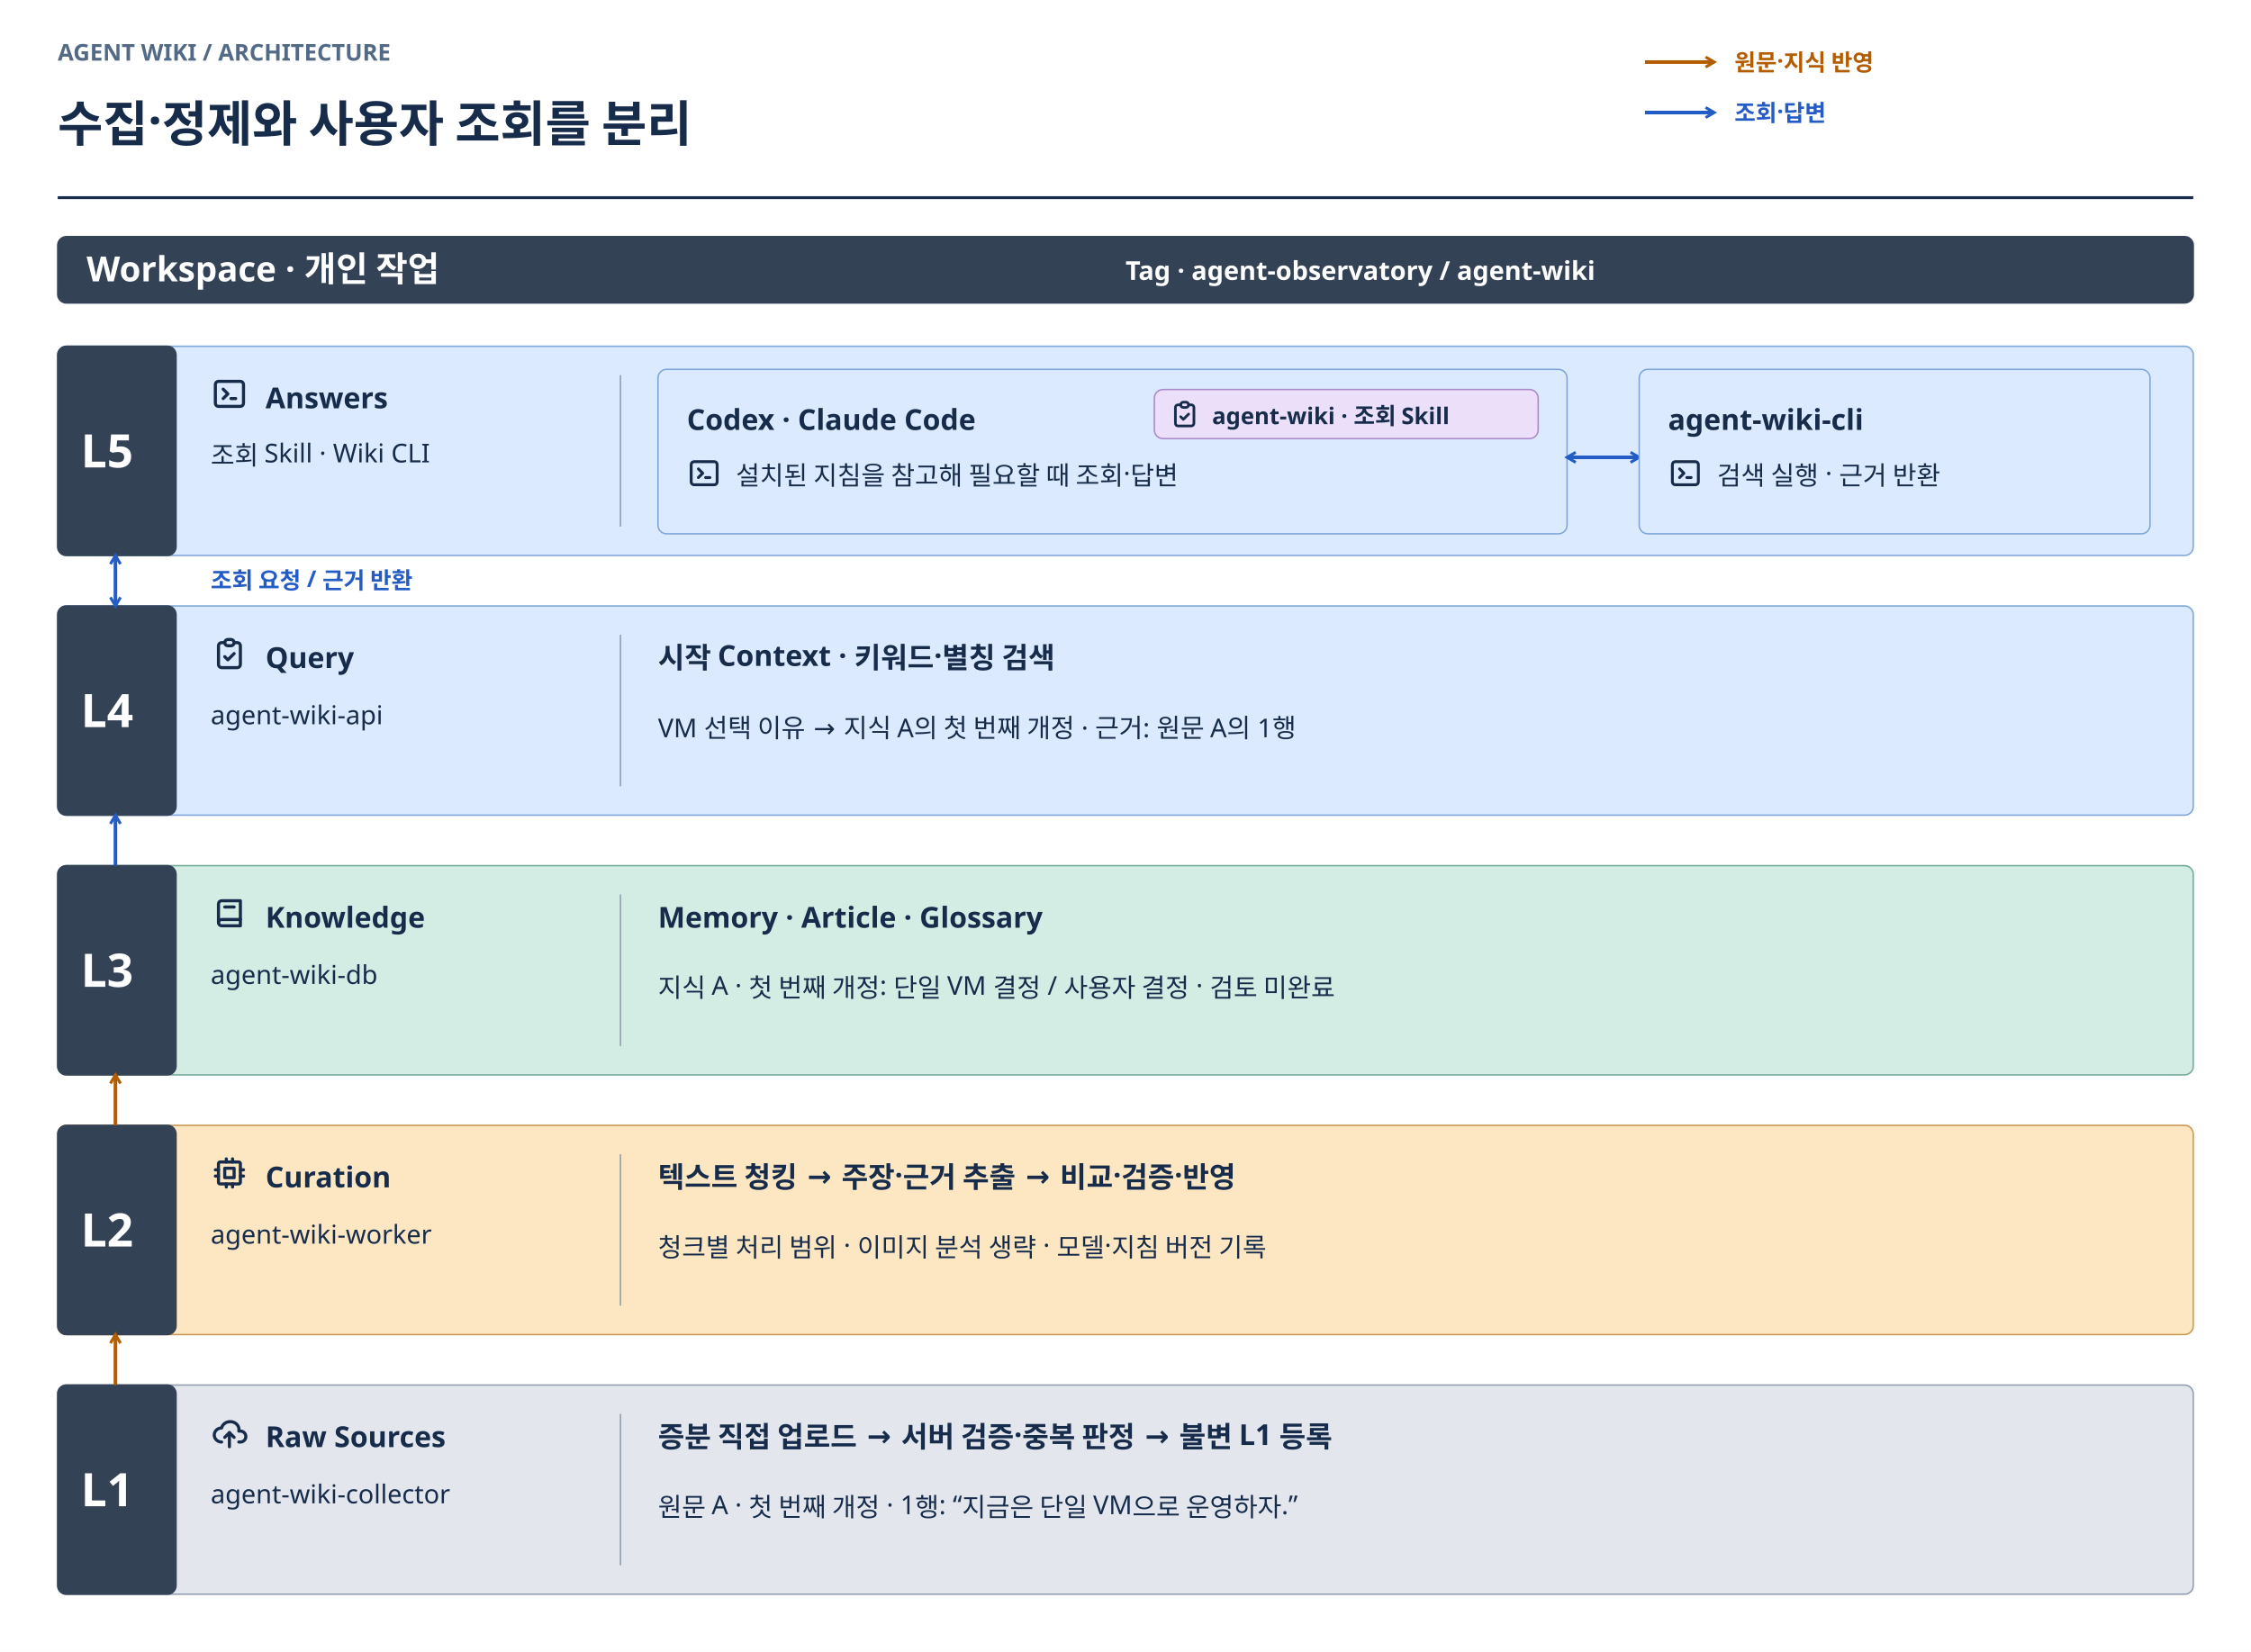
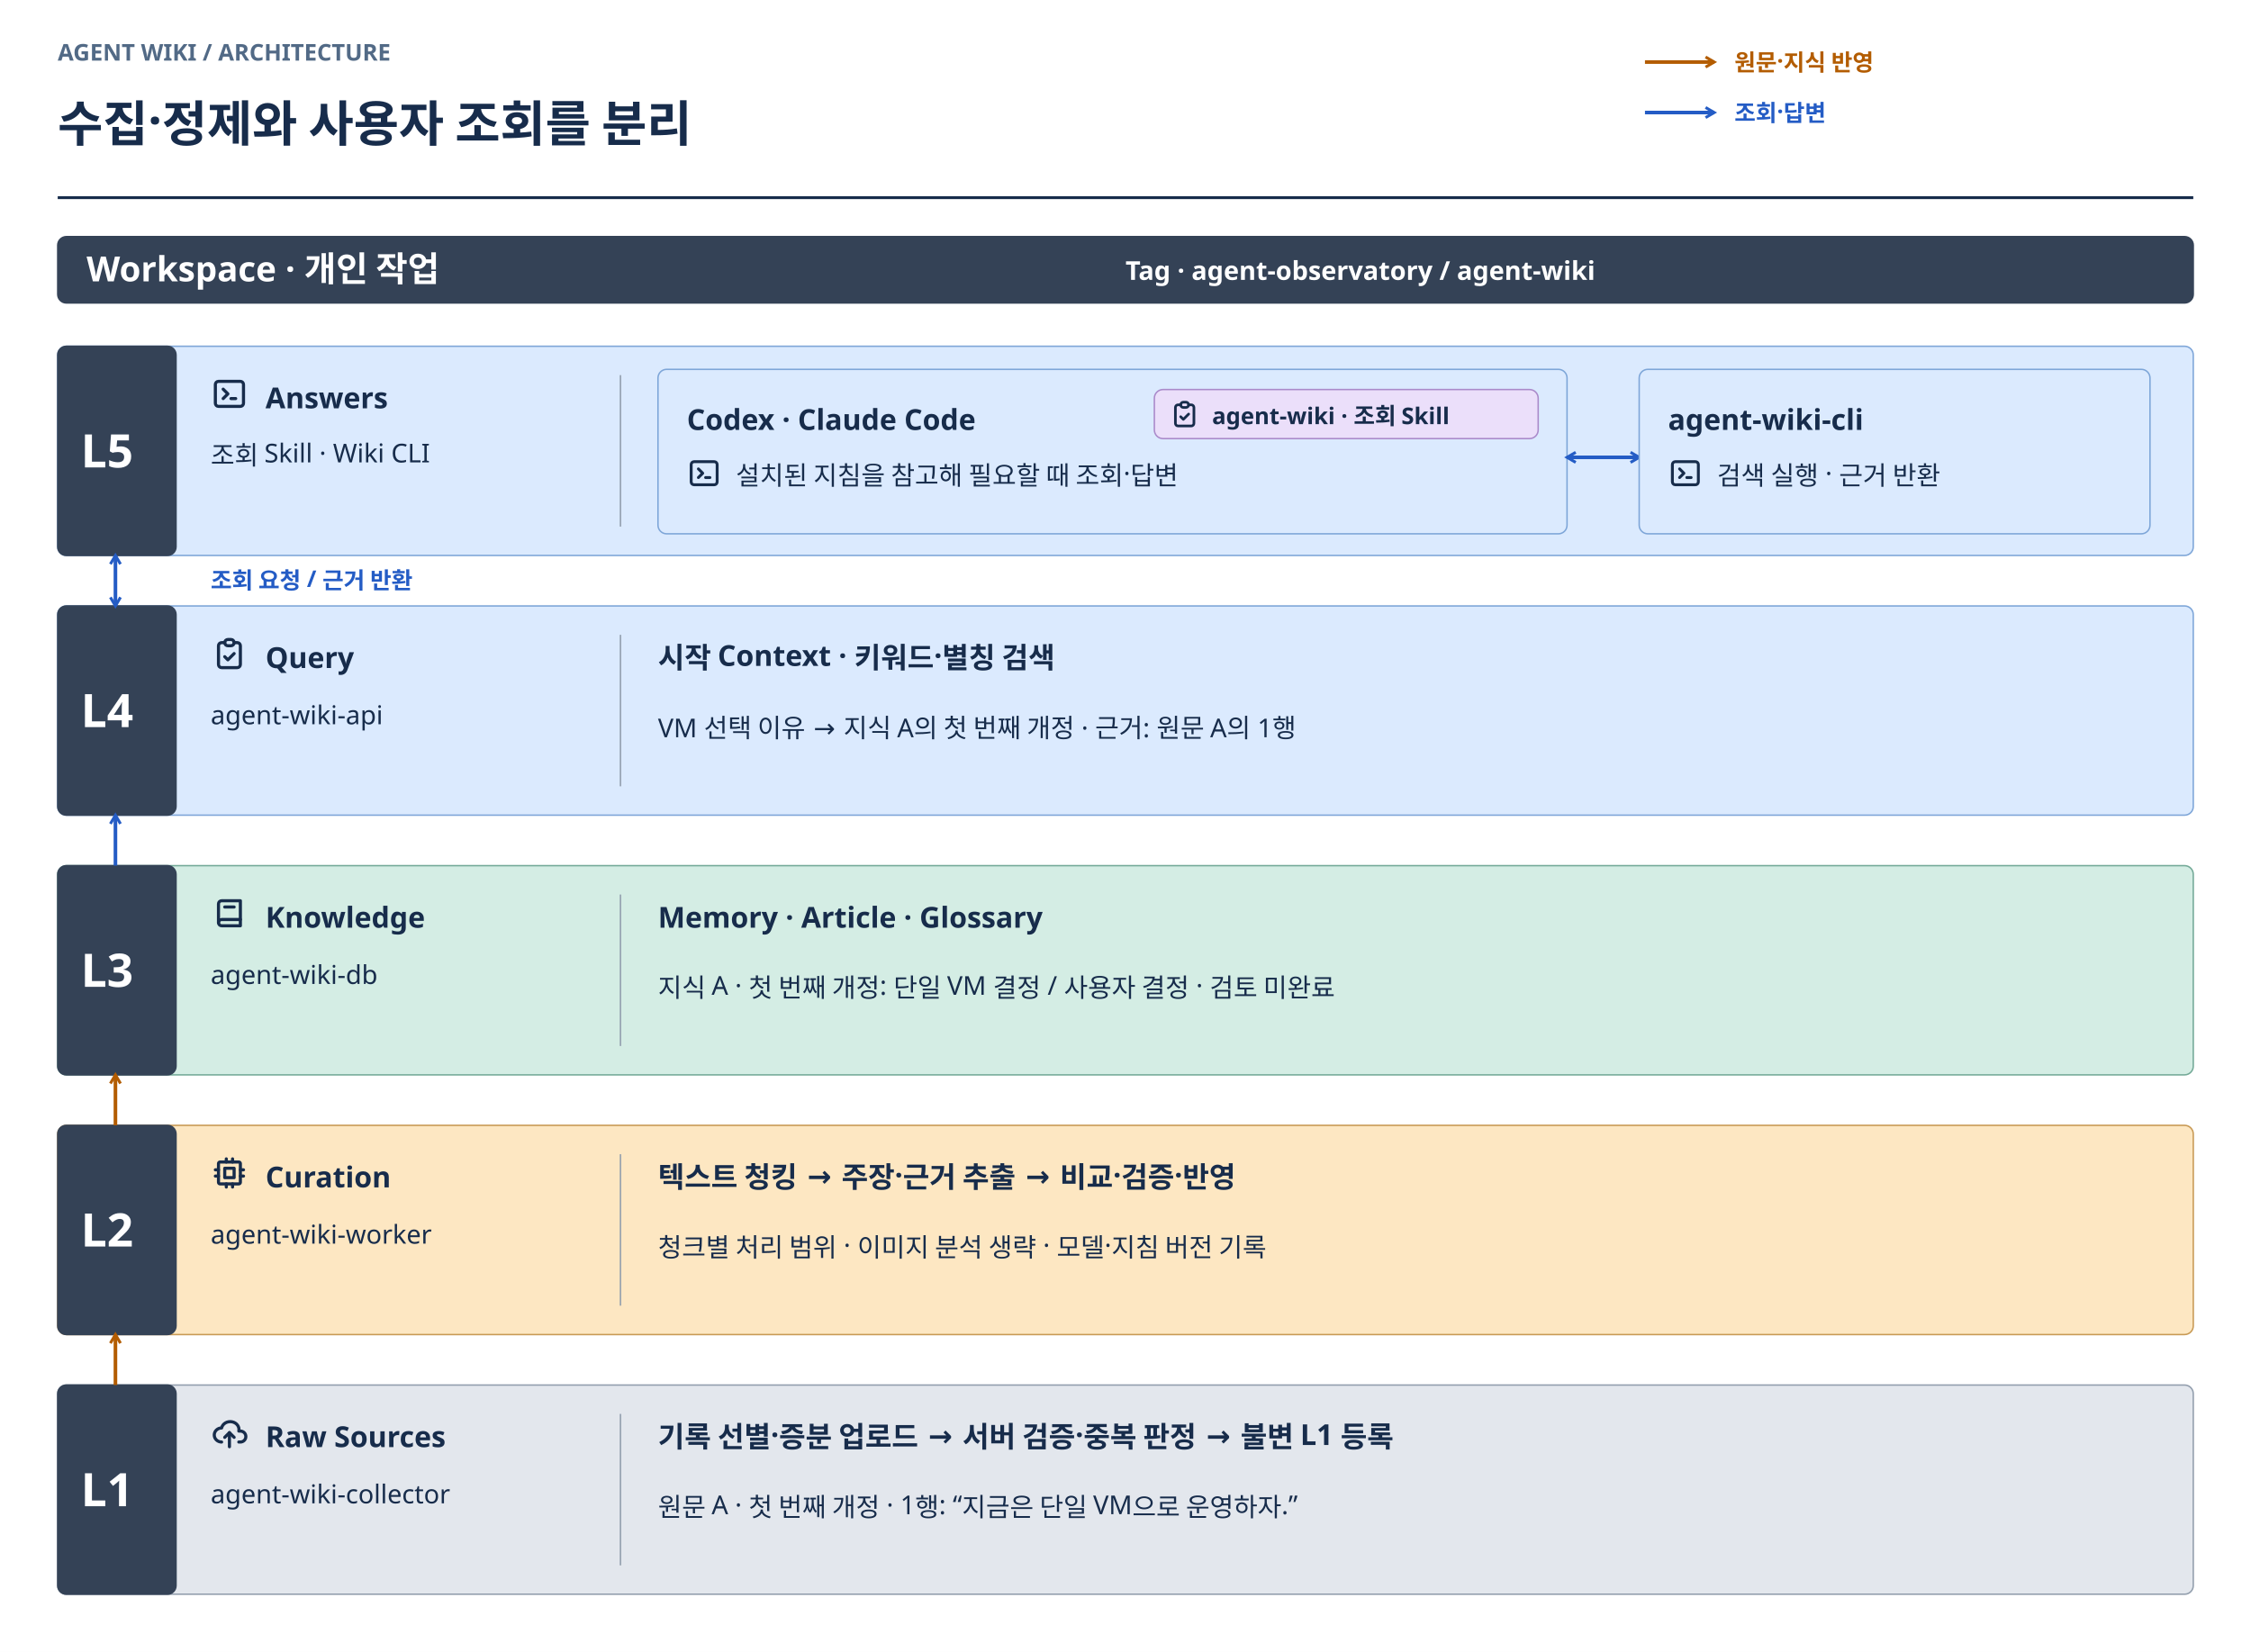
<svg xmlns="http://www.w3.org/2000/svg" width="1560" height="1145" viewBox="0 0 1560 1145" role="img" aria-labelledby="title desc">
  <defs>
    <marker id="arrow-ingest" markerWidth="9" markerHeight="9" refX="7" refY="4.5" orient="auto-start-reverse" markerUnits="userSpaceOnUse">
      <path d="M1 1 L7 4.5 L1 8" fill="none" stroke="#B35C00" stroke-width="2" />
    </marker>
    <marker id="arrow-query" markerWidth="9" markerHeight="9" refX="7" refY="4.5" orient="auto-start-reverse" markerUnits="userSpaceOnUse">
      <path d="M1 1 L7 4.5 L1 8" fill="none" stroke="#245CC5" stroke-width="2" />
    </marker>
    <marker id="arrow-ops" markerWidth="9" markerHeight="9" refX="7" refY="4.5" orient="auto-start-reverse" markerUnits="userSpaceOnUse">
      <path d="M1 1 L7 4.5 L1 8" fill="none" stroke="#68778B" stroke-width="2" />
    </marker>
    <marker id="arrow-relation" markerWidth="9" markerHeight="9" refX="7" refY="4.5" orient="auto-start-reverse" markerUnits="userSpaceOnUse">
      <path d="M1 1 L7 4.5 L1 8" fill="none" stroke="#8054A3" stroke-width="2" />
    </marker>
  </defs>
  <g font-family="Noto Sans KR, sans-serif">
    <rect width="1560" height="1145" fill="#FFFFFF" />
    <text x="40" y="42" font-size="16" font-weight="700" fill="#526A86">AGENT WIKI / ARCHITECTURE</text>
    <text x="40" y="98" font-size="34" font-weight="700" fill="#172C4B">수집·정제와 사용자 조회를 분리</text>
    <path d="M40 137 H1520" stroke="#172C4B" stroke-width="2" />
    <path d="M1140 43 H1188" fill="none" stroke="#B35C00" stroke-width="2.5" stroke-linejoin="round" marker-end="url(#arrow-ingest)" />
    <text x="1202" y="49" font-size="16" font-weight="700" fill="#B35C00">원문·지식 반영</text>
    <path d="M1140 78 H1188" fill="none" stroke="#245CC5" stroke-width="2.5" stroke-linejoin="round" marker-end="url(#arrow-query)" />
    <text x="1202" y="84" font-size="16" font-weight="700" fill="#245CC5">조회·답변</text>
    <rect x="40" y="164" width="1480" height="46" rx="6" fill="#344256" stroke="#344256" />
    <text x="60" y="195" font-size="24" font-weight="700" fill="#FFFFFF">Workspace · 개인 작업</text>
    <text x="780" y="194" font-size="18" font-weight="700" fill="#FFFFFF">Tag · agent-observatory / agent-wiki</text>
    <rect x="40" y="240" width="1480" height="145" rx="6" fill="#DBEAFE" stroke="#7EA6D8" />
    <rect x="40" y="240" width="82" height="145" rx="6" fill="#344256" stroke="#344256" />
    <text x="56" y="324" font-size="32" font-weight="700" fill="#FFFFFF">L5</text>
    <svg width="26" height="26" viewBox="0 0 24 24" fill="none" stroke="currentColor" stroke-width="2" stroke-linecap="round" stroke-linejoin="round" x="146" y="260" color="#172C4B">
      <path d="M8 9l3 3l-3 3" />
      <path d="M13 15l3 0" />
      <path d="M3 4m0 2a2 2 0 0 1 2 -2h14a2 2 0 0 1 2 2v12a2 2 0 0 1 -2 2h-14a2 2 0 0 1 -2 -2z" />
    </svg>
    <text x="184" y="283" font-size="20" font-weight="700" fill="#172C4B">Answers</text>
    <text x="146" y="322" font-size="18" font-weight="400" fill="#172C4B">조회 Skill · Wiki CLI</text>
    <path d="M430 260 V365" stroke="#929EAD" />
    <rect x="456" y="256" width="630" height="114" rx="6" fill="#DBEAFE" stroke="#7EA6D8" />
    <text x="476" y="298" font-size="20" font-weight="700" fill="#172C4B">Codex · Claude Code</text>
    <svg width="24" height="24" viewBox="0 0 24 24" fill="none" stroke="currentColor" stroke-width="2" stroke-linecap="round" stroke-linejoin="round" x="476" y="316" color="#172C4B">
      <path d="M8 9l3 3l-3 3" />
      <path d="M13 15l3 0" />
      <path d="M3 4m0 2a2 2 0 0 1 2 -2h14a2 2 0 0 1 2 2v12a2 2 0 0 1 -2 2h-14a2 2 0 0 1 -2 -2z" />
    </svg>
    <text x="510" y="336" font-size="18" font-weight="400" fill="#172C4B">설치된 지침을 참고해 필요할 때 조회·답변</text>
    <rect x="800" y="270" width="266" height="34" rx="6" fill="#EBDFFA" stroke="#AA8ACA" />
    <svg width="22" height="22" viewBox="0 0 24 24" fill="none" stroke="currentColor" stroke-width="2" stroke-linecap="round" stroke-linejoin="round" x="810" y="276" color="#172C4B">
      <path d="M9 5h-2a2 2 0 0 0 -2 2v12a2 2 0 0 0 2 2h10a2 2 0 0 0 2 -2v-12a2 2 0 0 0 -2 -2h-2" />
      <path d="M9 3m0 2a2 2 0 0 1 2 -2h2a2 2 0 0 1 2 2v0a2 2 0 0 1 -2 2h-2a2 2 0 0 1 -2 -2z" />
      <path d="M9 14l2 2l4 -4" />
    </svg>
    <text x="840" y="294" font-size="16" font-weight="700" fill="#172C4B">agent-wiki · 조회 Skill</text>
    <path d="M1086 317 H1136" fill="none" stroke="#245CC5" stroke-width="2.5" stroke-linejoin="round" marker-end="url(#arrow-query)" marker-start="url(#arrow-query)" />
    <rect x="1136" y="256" width="354" height="114" rx="6" fill="#DBEAFE" stroke="#7EA6D8" />
    <text x="1156" y="298" font-size="20" font-weight="700" fill="#172C4B">agent-wiki-cli</text>
    <svg width="24" height="24" viewBox="0 0 24 24" fill="none" stroke="currentColor" stroke-width="2" stroke-linecap="round" stroke-linejoin="round" x="1156" y="316" color="#172C4B">
      <path d="M8 9l3 3l-3 3" />
      <path d="M13 15l3 0" />
      <path d="M3 4m0 2a2 2 0 0 1 2 -2h14a2 2 0 0 1 2 2v12a2 2 0 0 1 -2 2h-14a2 2 0 0 1 -2 -2z" />
    </svg>
    <text x="1190" y="336" font-size="18" font-weight="400" fill="#172C4B">검색 실행 · 근거 반환</text>
    <rect x="40" y="420" width="1480" height="145" rx="6" fill="#DBEAFE" stroke="#7EA6D8" />
    <rect x="40" y="420" width="82" height="145" rx="6" fill="#344256" stroke="#344256" />
    <text x="56" y="504" font-size="32" font-weight="700" fill="#FFFFFF">L4</text>
    <svg width="26" height="26" viewBox="0 0 24 24" fill="none" stroke="currentColor" stroke-width="2" stroke-linecap="round" stroke-linejoin="round" x="146" y="440" color="#172C4B">
      <path d="M9 5h-2a2 2 0 0 0 -2 2v12a2 2 0 0 0 2 2h10a2 2 0 0 0 2 -2v-12a2 2 0 0 0 -2 -2h-2" />
      <path d="M9 3m0 2a2 2 0 0 1 2 -2h2a2 2 0 0 1 2 2v0a2 2 0 0 1 -2 2h-2a2 2 0 0 1 -2 -2z" />
      <path d="M9 14l2 2l4 -4" />
    </svg>
    <text x="184" y="463" font-size="20" font-weight="700" fill="#172C4B">Query</text>
    <text x="146" y="502" font-size="18" font-weight="400" fill="#172C4B">agent-wiki-api</text>
    <path d="M430 440 V545" stroke="#929EAD" />
    <text x="456" y="463" font-size="20" font-weight="700" fill="#172C4B">시작 Context · 키워드·별칭 검색</text>
    <text x="456" y="511" font-size="18" font-weight="400" fill="#172C4B">VM 선택 이유 → 지식 A의 첫 번째 개정 · 근거: 원문 A의 1행</text>
    <path d="M80 420 V385" fill="none" stroke="#245CC5" stroke-width="2.5" stroke-linejoin="round" marker-end="url(#arrow-query)" marker-start="url(#arrow-query)" />
    <text x="146" y="408" font-size="16" font-weight="700" fill="#245CC5">조회 요청 / 근거 반환</text>
    <rect x="40" y="600" width="1480" height="145" rx="6" fill="#D4EDE4" stroke="#74AA98" />
    <rect x="40" y="600" width="82" height="145" rx="6" fill="#344256" stroke="#344256" />
    <text x="56" y="684" font-size="32" font-weight="700" fill="#FFFFFF">L3</text>
    <svg width="26" height="26" viewBox="0 0 24 24" fill="none" stroke="currentColor" stroke-width="2" stroke-linecap="round" stroke-linejoin="round" x="146" y="620" color="#172C4B">
      <path d="M19 4v16h-12a2 2 0 0 1 -2 -2v-12a2 2 0 0 1 2 -2h12z" />
      <path d="M19 16h-12a2 2 0 0 0 -2 2" />
      <path d="M9 8h6" />
    </svg>
    <text x="184" y="643" font-size="20" font-weight="700" fill="#172C4B">Knowledge</text>
    <text x="146" y="682" font-size="18" font-weight="400" fill="#172C4B">agent-wiki-db</text>
    <path d="M430 620 V725" stroke="#929EAD" />
    <text x="456" y="643" font-size="20" font-weight="700" fill="#172C4B">Memory · Article · Glossary</text>
    <text x="456" y="691" font-size="18" font-weight="400" fill="#172C4B">지식 A · 첫 번째 개정: 단일 VM 결정 / 사용자 결정 · 검토 미완료</text>
    <path d="M80 600 V565" fill="none" stroke="#245CC5" stroke-width="2.5" stroke-linejoin="round" marker-end="url(#arrow-query)" />
    <rect x="40" y="780" width="1480" height="145" rx="6" fill="#FDE7C2" stroke="#C89A55" />
    <rect x="40" y="780" width="82" height="145" rx="6" fill="#344256" stroke="#344256" />
    <text x="56" y="864" font-size="32" font-weight="700" fill="#FFFFFF">L2</text>
    <svg width="26" height="26" viewBox="0 0 24 24" fill="none" stroke="currentColor" stroke-width="2" stroke-linecap="round" stroke-linejoin="round" x="146" y="800" color="#172C4B">
      <path d="M5 5m0 1a1 1 0 0 1 1 -1h12a1 1 0 0 1 1 1v12a1 1 0 0 1 -1 1h-12a1 1 0 0 1 -1 -1z" />
      <path d="M9 9h6v6h-6z" />
      <path d="M3 10h2" />
      <path d="M3 14h2" />
      <path d="M10 3v2" />
      <path d="M14 3v2" />
      <path d="M21 10h-2" />
      <path d="M21 14h-2" />
      <path d="M14 21v-2" />
      <path d="M10 21v-2" />
    </svg>
    <text x="184" y="823" font-size="20" font-weight="700" fill="#172C4B">Curation</text>
    <text x="146" y="862" font-size="18" font-weight="400" fill="#172C4B">agent-wiki-worker</text>
    <path d="M430 800 V905" stroke="#929EAD" />
    <text x="456" y="823" font-size="20" font-weight="700" fill="#172C4B">텍스트 청킹 → 주장·근거 추출 → 비교·검증·반영</text>
    <text x="456" y="871" font-size="18" font-weight="400" fill="#172C4B">청크별 처리 범위 · 이미지 분석 생략 · 모델·지침 버전 기록</text>
    <path d="M80 780 V745" fill="none" stroke="#B35C00" stroke-width="2.5" stroke-linejoin="round" marker-end="url(#arrow-ingest)" />
    <rect x="40" y="960" width="1480" height="145" rx="6" fill="#E3E7ED" stroke="#929EAD" />
    <rect x="40" y="960" width="82" height="145" rx="6" fill="#344256" stroke="#344256" />
    <text x="56" y="1044" font-size="32" font-weight="700" fill="#FFFFFF">L1</text>
    <svg width="26" height="26" viewBox="0 0 24 24" fill="none" stroke="currentColor" stroke-width="2" stroke-linecap="round" stroke-linejoin="round" x="146" y="980" color="#172C4B">
      <path d="M7 18a4.6 4.4 0 0 1 0 -9a5 4.5 0 0 1 11 2h1a3.5 3.5 0 0 1 0 7h-1" />
      <path d="M9 15l3 -3l3 3" />
      <path d="M12 12l0 9" />
    </svg>
    <text x="184" y="1003" font-size="20" font-weight="700" fill="#172C4B">Raw Sources</text>
    <text x="146" y="1042" font-size="18" font-weight="400" fill="#172C4B">agent-wiki-collector</text>
    <path d="M430 980 V1085" stroke="#929EAD" />
-     <text x="456" y="1003" font-size="20" font-weight="700" fill="#172C4B">증분 직접 업로드 → 서버 검증·중복 판정 → 불변 L1 등록</text>
+     <text x="456" y="1003" font-size="20" font-weight="700" fill="#172C4B">기록 선별·증분 업로드 → 서버 검증·중복 판정 → 불변 L1 등록</text>
    <text x="456" y="1051" font-size="18" font-weight="400" fill="#172C4B">원문 A · 첫 번째 개정 · 1행: “지금은 단일 VM으로 운영하자.”</text>
    <path d="M80 960 V925" fill="none" stroke="#B35C00" stroke-width="2.5" stroke-linejoin="round" marker-end="url(#arrow-ingest)" />
  </g>
</svg>
